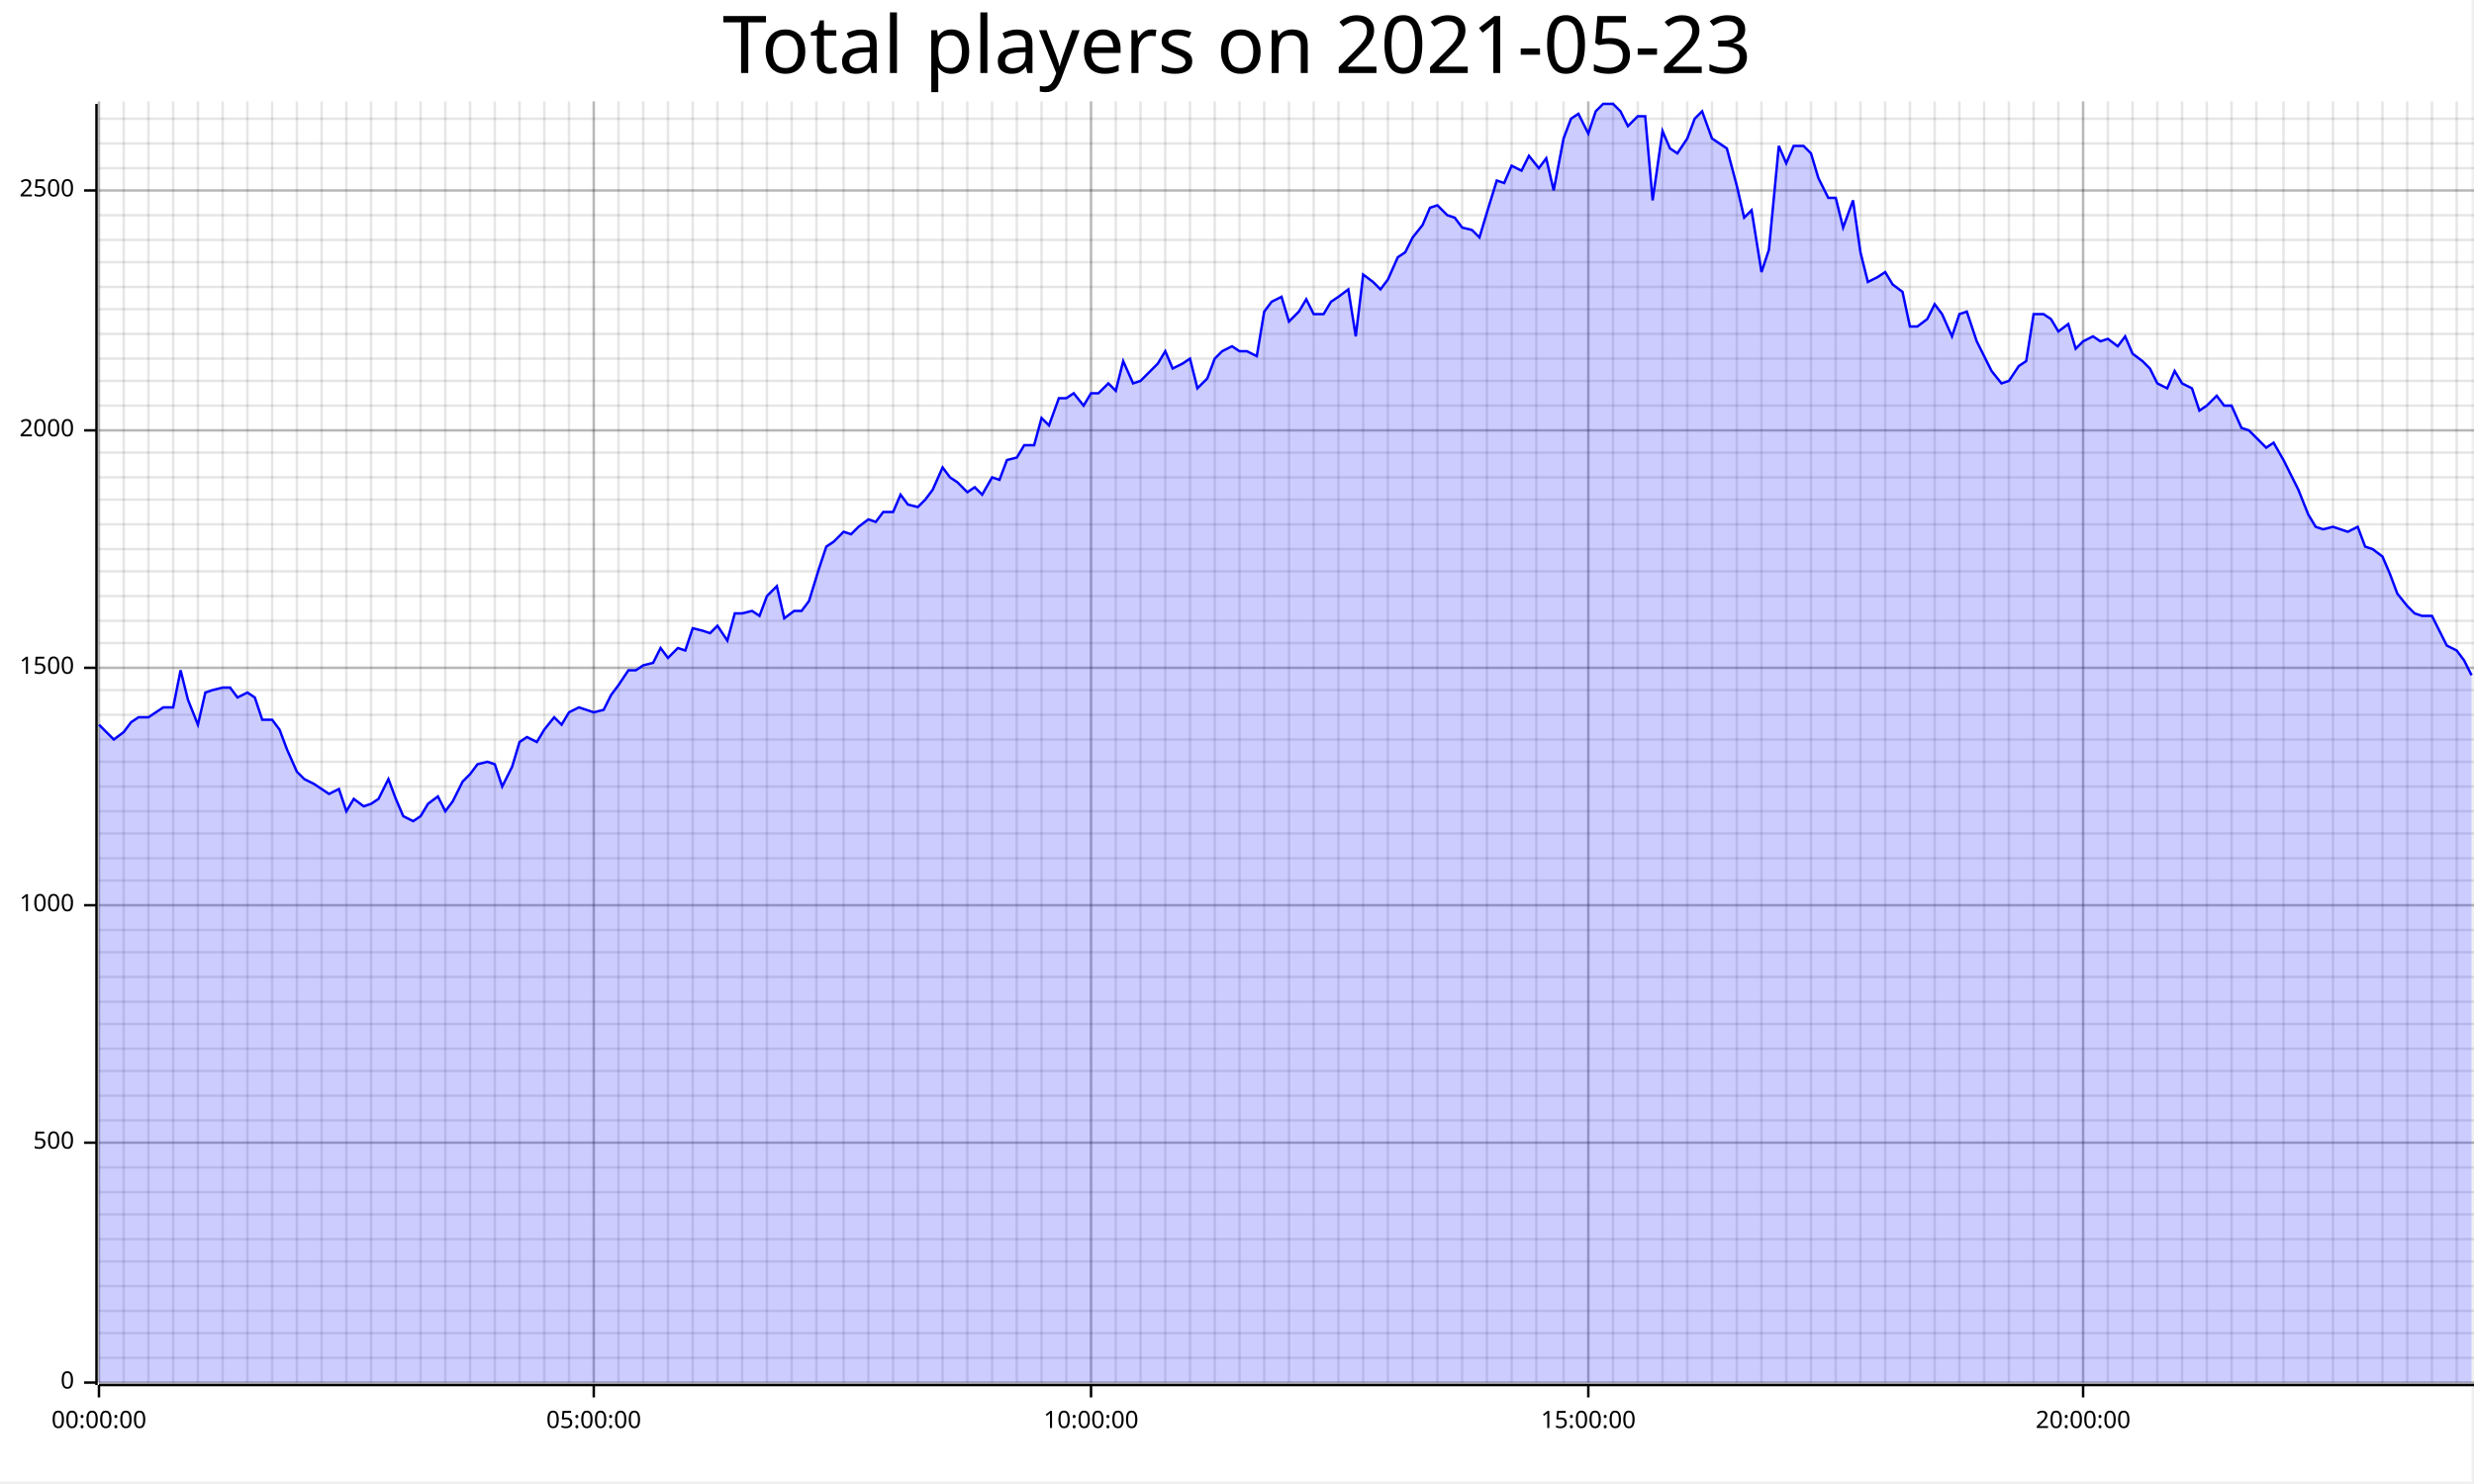
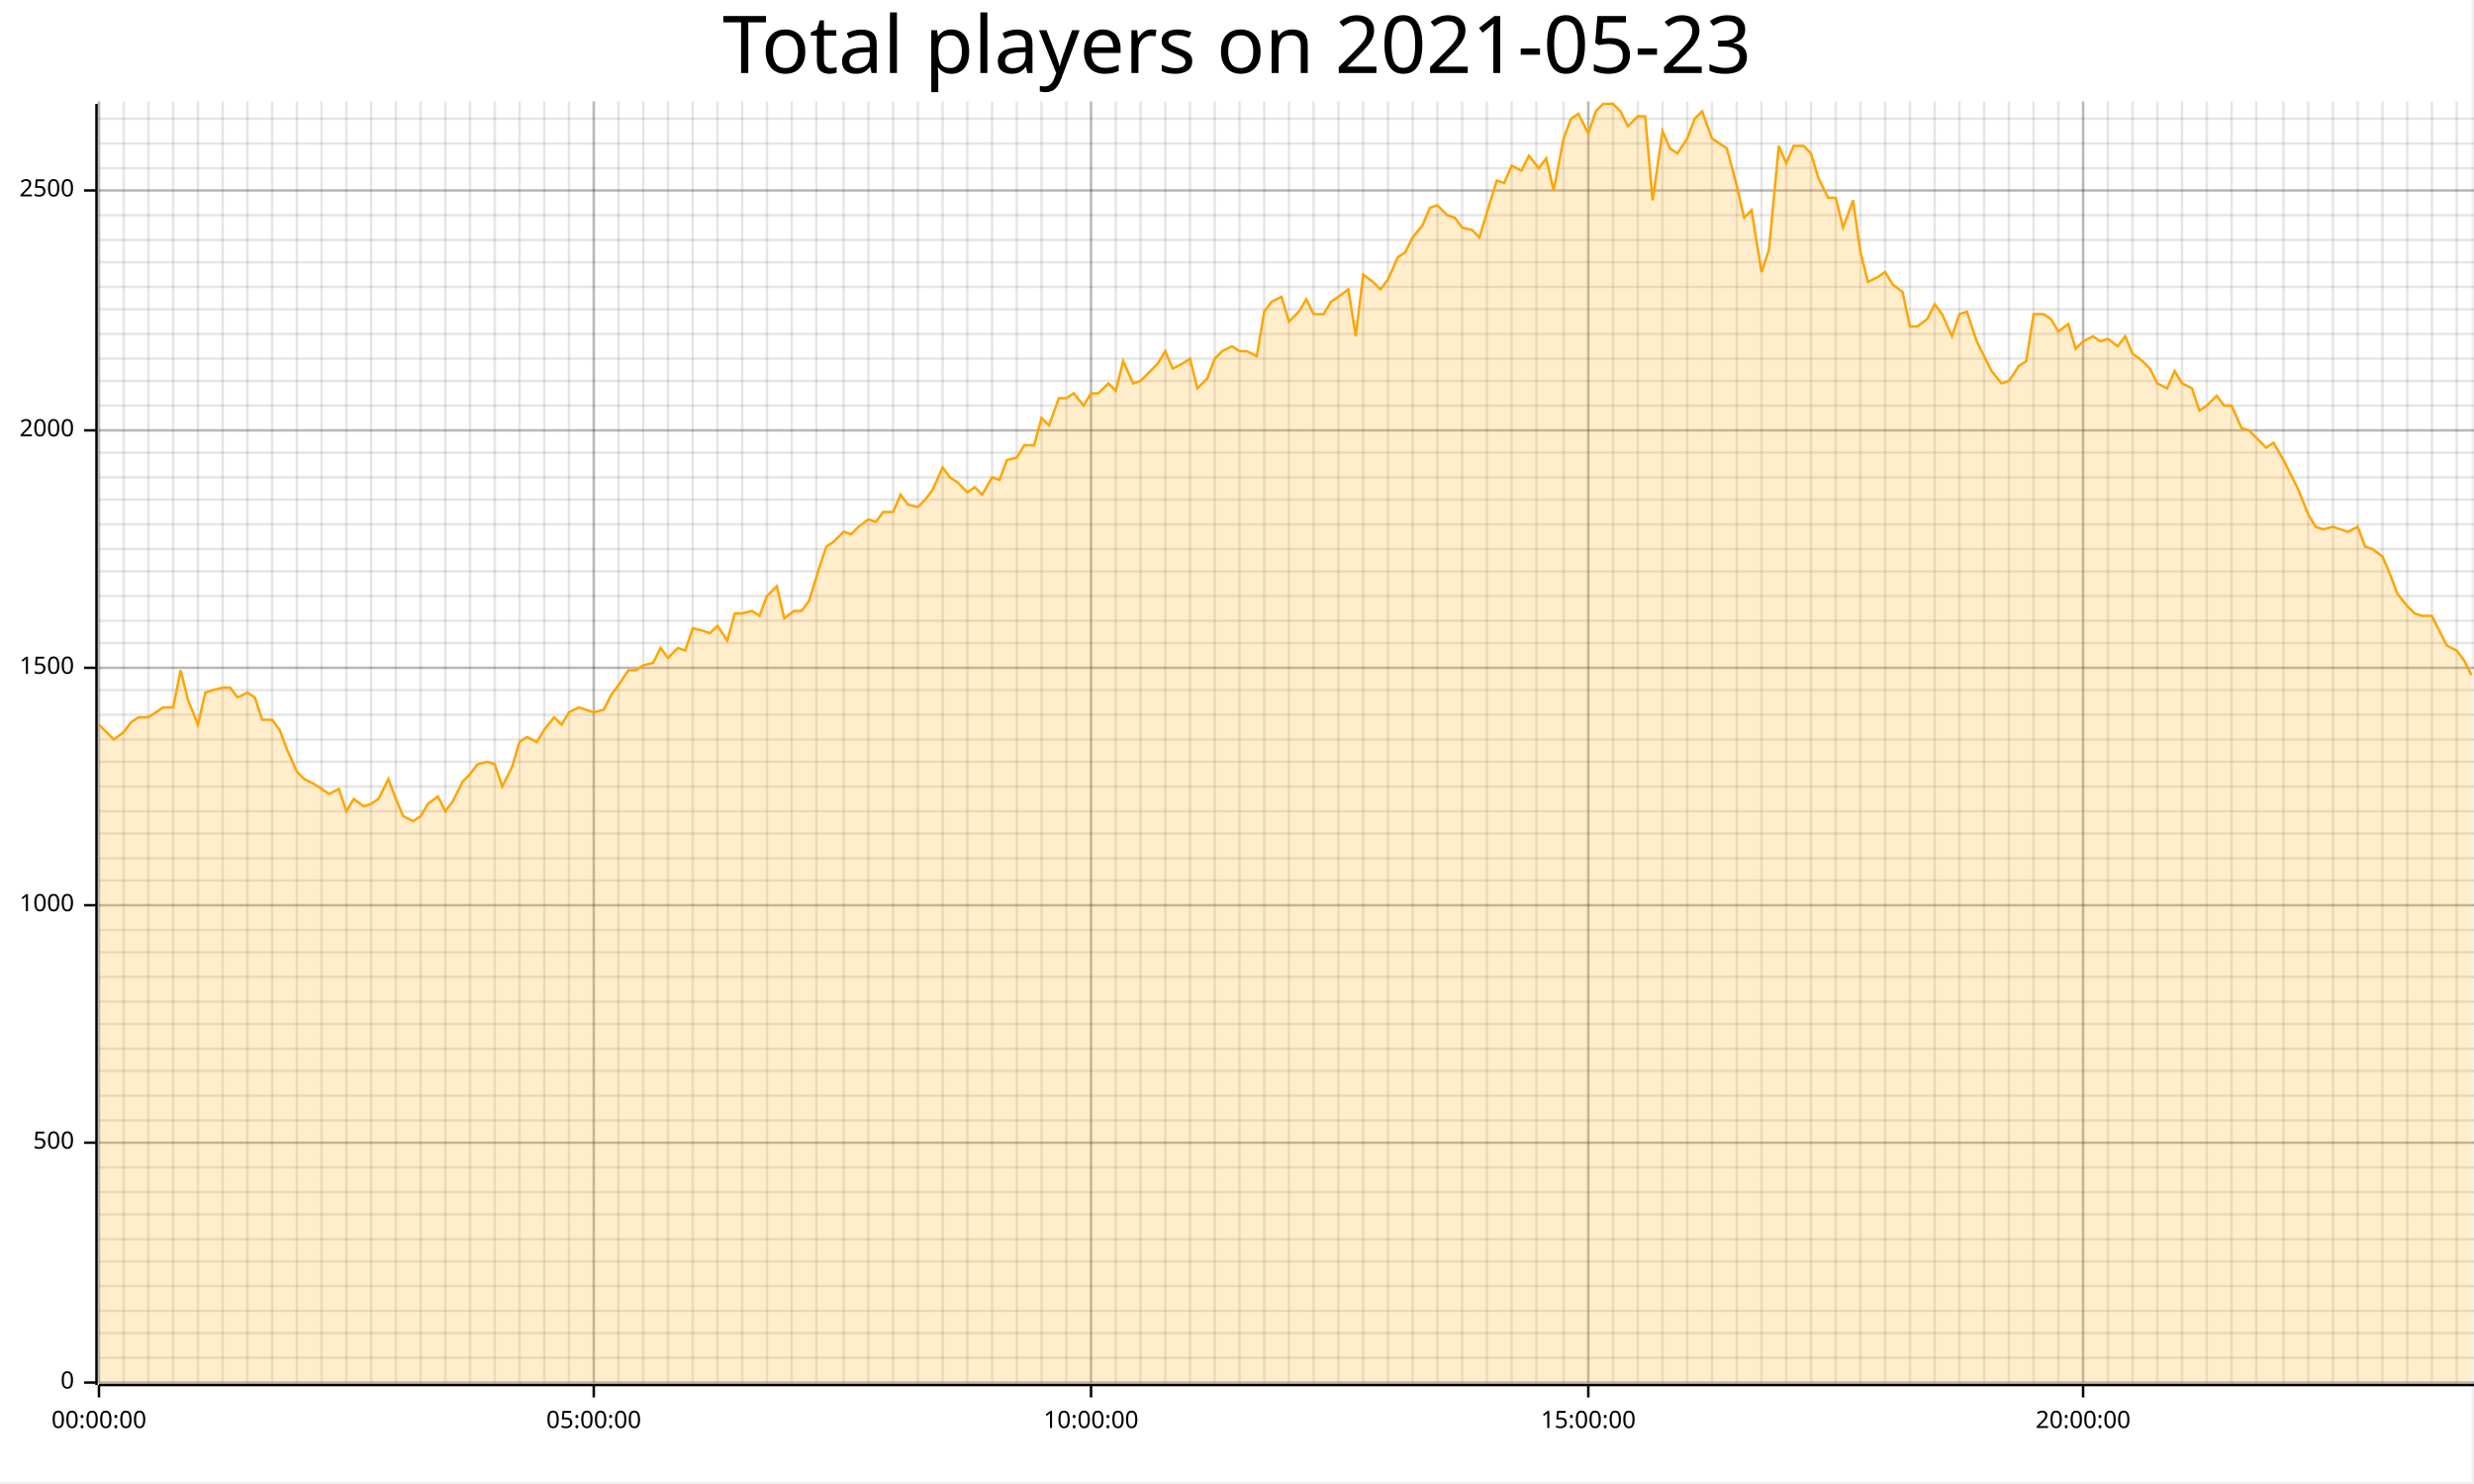
<svg xmlns="http://www.w3.org/2000/svg" width="1000" height="600" viewBox="0 0 1000 600">
  <rect x="0" y="0" width="999" height="599" opacity="1" fill="#FFFFFF" stroke="none" />
  <text x="500" y="5" dy="0.76em" text-anchor="middle" font-family="sans-serif" font-size="32.258" opacity="1" fill="#000000">
Total players on 2021-05-23
</text>
  <line opacity="0.1" stroke="#000000" stroke-width="1" x1="40" y1="559" x2="40" y2="41" />
  <line opacity="0.1" stroke="#000000" stroke-width="1" x1="50" y1="559" x2="50" y2="41" />
  <line opacity="0.1" stroke="#000000" stroke-width="1" x1="60" y1="559" x2="60" y2="41" />
  <line opacity="0.1" stroke="#000000" stroke-width="1" x1="70" y1="559" x2="70" y2="41" />
  <line opacity="0.1" stroke="#000000" stroke-width="1" x1="80" y1="559" x2="80" y2="41" />
  <line opacity="0.1" stroke="#000000" stroke-width="1" x1="90" y1="559" x2="90" y2="41" />
  <line opacity="0.1" stroke="#000000" stroke-width="1" x1="100" y1="559" x2="100" y2="41" />
  <line opacity="0.1" stroke="#000000" stroke-width="1" x1="110" y1="559" x2="110" y2="41" />
  <line opacity="0.1" stroke="#000000" stroke-width="1" x1="120" y1="559" x2="120" y2="41" />
  <line opacity="0.1" stroke="#000000" stroke-width="1" x1="130" y1="559" x2="130" y2="41" />
  <line opacity="0.1" stroke="#000000" stroke-width="1" x1="140" y1="559" x2="140" y2="41" />
  <line opacity="0.1" stroke="#000000" stroke-width="1" x1="150" y1="559" x2="150" y2="41" />
  <line opacity="0.1" stroke="#000000" stroke-width="1" x1="160" y1="559" x2="160" y2="41" />
  <line opacity="0.1" stroke="#000000" stroke-width="1" x1="170" y1="559" x2="170" y2="41" />
  <line opacity="0.1" stroke="#000000" stroke-width="1" x1="180" y1="559" x2="180" y2="41" />
  <line opacity="0.1" stroke="#000000" stroke-width="1" x1="190" y1="559" x2="190" y2="41" />
  <line opacity="0.1" stroke="#000000" stroke-width="1" x1="200" y1="559" x2="200" y2="41" />
  <line opacity="0.1" stroke="#000000" stroke-width="1" x1="210" y1="559" x2="210" y2="41" />
  <line opacity="0.1" stroke="#000000" stroke-width="1" x1="220" y1="559" x2="220" y2="41" />
  <line opacity="0.1" stroke="#000000" stroke-width="1" x1="230" y1="559" x2="230" y2="41" />
  <line opacity="0.1" stroke="#000000" stroke-width="1" x1="240" y1="559" x2="240" y2="41" />
  <line opacity="0.1" stroke="#000000" stroke-width="1" x1="250" y1="559" x2="250" y2="41" />
  <line opacity="0.1" stroke="#000000" stroke-width="1" x1="260" y1="559" x2="260" y2="41" />
  <line opacity="0.1" stroke="#000000" stroke-width="1" x1="270" y1="559" x2="270" y2="41" />
  <line opacity="0.1" stroke="#000000" stroke-width="1" x1="280" y1="559" x2="280" y2="41" />
  <line opacity="0.1" stroke="#000000" stroke-width="1" x1="290" y1="559" x2="290" y2="41" />
  <line opacity="0.1" stroke="#000000" stroke-width="1" x1="300" y1="559" x2="300" y2="41" />
  <line opacity="0.1" stroke="#000000" stroke-width="1" x1="310" y1="559" x2="310" y2="41" />
  <line opacity="0.1" stroke="#000000" stroke-width="1" x1="320" y1="559" x2="320" y2="41" />
  <line opacity="0.1" stroke="#000000" stroke-width="1" x1="330" y1="559" x2="330" y2="41" />
  <line opacity="0.1" stroke="#000000" stroke-width="1" x1="341" y1="559" x2="341" y2="41" />
  <line opacity="0.1" stroke="#000000" stroke-width="1" x1="351" y1="559" x2="351" y2="41" />
  <line opacity="0.1" stroke="#000000" stroke-width="1" x1="361" y1="559" x2="361" y2="41" />
  <line opacity="0.1" stroke="#000000" stroke-width="1" x1="371" y1="559" x2="371" y2="41" />
  <line opacity="0.1" stroke="#000000" stroke-width="1" x1="381" y1="559" x2="381" y2="41" />
  <line opacity="0.1" stroke="#000000" stroke-width="1" x1="391" y1="559" x2="391" y2="41" />
  <line opacity="0.1" stroke="#000000" stroke-width="1" x1="401" y1="559" x2="401" y2="41" />
  <line opacity="0.1" stroke="#000000" stroke-width="1" x1="411" y1="559" x2="411" y2="41" />
  <line opacity="0.1" stroke="#000000" stroke-width="1" x1="421" y1="559" x2="421" y2="41" />
  <line opacity="0.1" stroke="#000000" stroke-width="1" x1="431" y1="559" x2="431" y2="41" />
  <line opacity="0.1" stroke="#000000" stroke-width="1" x1="441" y1="559" x2="441" y2="41" />
  <line opacity="0.1" stroke="#000000" stroke-width="1" x1="451" y1="559" x2="451" y2="41" />
  <line opacity="0.1" stroke="#000000" stroke-width="1" x1="461" y1="559" x2="461" y2="41" />
  <line opacity="0.1" stroke="#000000" stroke-width="1" x1="471" y1="559" x2="471" y2="41" />
  <line opacity="0.1" stroke="#000000" stroke-width="1" x1="481" y1="559" x2="481" y2="41" />
  <line opacity="0.1" stroke="#000000" stroke-width="1" x1="491" y1="559" x2="491" y2="41" />
  <line opacity="0.1" stroke="#000000" stroke-width="1" x1="501" y1="559" x2="501" y2="41" />
  <line opacity="0.1" stroke="#000000" stroke-width="1" x1="511" y1="559" x2="511" y2="41" />
  <line opacity="0.1" stroke="#000000" stroke-width="1" x1="521" y1="559" x2="521" y2="41" />
  <line opacity="0.1" stroke="#000000" stroke-width="1" x1="531" y1="559" x2="531" y2="41" />
  <line opacity="0.1" stroke="#000000" stroke-width="1" x1="541" y1="559" x2="541" y2="41" />
  <line opacity="0.1" stroke="#000000" stroke-width="1" x1="551" y1="559" x2="551" y2="41" />
  <line opacity="0.1" stroke="#000000" stroke-width="1" x1="561" y1="559" x2="561" y2="41" />
  <line opacity="0.1" stroke="#000000" stroke-width="1" x1="571" y1="559" x2="571" y2="41" />
  <line opacity="0.1" stroke="#000000" stroke-width="1" x1="581" y1="559" x2="581" y2="41" />
  <line opacity="0.1" stroke="#000000" stroke-width="1" x1="591" y1="559" x2="591" y2="41" />
  <line opacity="0.1" stroke="#000000" stroke-width="1" x1="601" y1="559" x2="601" y2="41" />
  <line opacity="0.1" stroke="#000000" stroke-width="1" x1="611" y1="559" x2="611" y2="41" />
  <line opacity="0.1" stroke="#000000" stroke-width="1" x1="621" y1="559" x2="621" y2="41" />
  <line opacity="0.1" stroke="#000000" stroke-width="1" x1="632" y1="559" x2="632" y2="41" />
  <line opacity="0.1" stroke="#000000" stroke-width="1" x1="642" y1="559" x2="642" y2="41" />
  <line opacity="0.1" stroke="#000000" stroke-width="1" x1="652" y1="559" x2="652" y2="41" />
  <line opacity="0.1" stroke="#000000" stroke-width="1" x1="662" y1="559" x2="662" y2="41" />
  <line opacity="0.1" stroke="#000000" stroke-width="1" x1="672" y1="559" x2="672" y2="41" />
  <line opacity="0.1" stroke="#000000" stroke-width="1" x1="682" y1="559" x2="682" y2="41" />
  <line opacity="0.1" stroke="#000000" stroke-width="1" x1="692" y1="559" x2="692" y2="41" />
  <line opacity="0.1" stroke="#000000" stroke-width="1" x1="702" y1="559" x2="702" y2="41" />
  <line opacity="0.1" stroke="#000000" stroke-width="1" x1="712" y1="559" x2="712" y2="41" />
  <line opacity="0.1" stroke="#000000" stroke-width="1" x1="722" y1="559" x2="722" y2="41" />
  <line opacity="0.1" stroke="#000000" stroke-width="1" x1="732" y1="559" x2="732" y2="41" />
  <line opacity="0.1" stroke="#000000" stroke-width="1" x1="742" y1="559" x2="742" y2="41" />
  <line opacity="0.1" stroke="#000000" stroke-width="1" x1="752" y1="559" x2="752" y2="41" />
  <line opacity="0.1" stroke="#000000" stroke-width="1" x1="762" y1="559" x2="762" y2="41" />
  <line opacity="0.1" stroke="#000000" stroke-width="1" x1="772" y1="559" x2="772" y2="41" />
  <line opacity="0.1" stroke="#000000" stroke-width="1" x1="782" y1="559" x2="782" y2="41" />
  <line opacity="0.1" stroke="#000000" stroke-width="1" x1="792" y1="559" x2="792" y2="41" />
  <line opacity="0.1" stroke="#000000" stroke-width="1" x1="802" y1="559" x2="802" y2="41" />
  <line opacity="0.1" stroke="#000000" stroke-width="1" x1="812" y1="559" x2="812" y2="41" />
  <line opacity="0.1" stroke="#000000" stroke-width="1" x1="822" y1="559" x2="822" y2="41" />
  <line opacity="0.1" stroke="#000000" stroke-width="1" x1="832" y1="559" x2="832" y2="41" />
  <line opacity="0.1" stroke="#000000" stroke-width="1" x1="842" y1="559" x2="842" y2="41" />
  <line opacity="0.1" stroke="#000000" stroke-width="1" x1="852" y1="559" x2="852" y2="41" />
  <line opacity="0.1" stroke="#000000" stroke-width="1" x1="862" y1="559" x2="862" y2="41" />
  <line opacity="0.1" stroke="#000000" stroke-width="1" x1="872" y1="559" x2="872" y2="41" />
  <line opacity="0.1" stroke="#000000" stroke-width="1" x1="882" y1="559" x2="882" y2="41" />
  <line opacity="0.1" stroke="#000000" stroke-width="1" x1="892" y1="559" x2="892" y2="41" />
  <line opacity="0.1" stroke="#000000" stroke-width="1" x1="902" y1="559" x2="902" y2="41" />
  <line opacity="0.1" stroke="#000000" stroke-width="1" x1="912" y1="559" x2="912" y2="41" />
  <line opacity="0.1" stroke="#000000" stroke-width="1" x1="923" y1="559" x2="923" y2="41" />
  <line opacity="0.1" stroke="#000000" stroke-width="1" x1="933" y1="559" x2="933" y2="41" />
  <line opacity="0.1" stroke="#000000" stroke-width="1" x1="943" y1="559" x2="943" y2="41" />
  <line opacity="0.1" stroke="#000000" stroke-width="1" x1="953" y1="559" x2="953" y2="41" />
  <line opacity="0.1" stroke="#000000" stroke-width="1" x1="963" y1="559" x2="963" y2="41" />
  <line opacity="0.1" stroke="#000000" stroke-width="1" x1="973" y1="559" x2="973" y2="41" />
  <line opacity="0.1" stroke="#000000" stroke-width="1" x1="983" y1="559" x2="983" y2="41" />
  <line opacity="0.1" stroke="#000000" stroke-width="1" x1="993" y1="559" x2="993" y2="41" />
  <line opacity="0.1" stroke="#000000" stroke-width="1" x1="40" y1="559" x2="1000" y2="559" />
  <line opacity="0.1" stroke="#000000" stroke-width="1" x1="40" y1="549" x2="1000" y2="549" />
  <line opacity="0.1" stroke="#000000" stroke-width="1" x1="40" y1="539" x2="1000" y2="539" />
  <line opacity="0.1" stroke="#000000" stroke-width="1" x1="40" y1="530" x2="1000" y2="530" />
  <line opacity="0.1" stroke="#000000" stroke-width="1" x1="40" y1="520" x2="1000" y2="520" />
  <line opacity="0.1" stroke="#000000" stroke-width="1" x1="40" y1="510" x2="1000" y2="510" />
  <line opacity="0.1" stroke="#000000" stroke-width="1" x1="40" y1="501" x2="1000" y2="501" />
  <line opacity="0.1" stroke="#000000" stroke-width="1" x1="40" y1="491" x2="1000" y2="491" />
  <line opacity="0.1" stroke="#000000" stroke-width="1" x1="40" y1="482" x2="1000" y2="482" />
  <line opacity="0.1" stroke="#000000" stroke-width="1" x1="40" y1="472" x2="1000" y2="472" />
  <line opacity="0.1" stroke="#000000" stroke-width="1" x1="40" y1="462" x2="1000" y2="462" />
  <line opacity="0.1" stroke="#000000" stroke-width="1" x1="40" y1="453" x2="1000" y2="453" />
  <line opacity="0.1" stroke="#000000" stroke-width="1" x1="40" y1="443" x2="1000" y2="443" />
  <line opacity="0.1" stroke="#000000" stroke-width="1" x1="40" y1="433" x2="1000" y2="433" />
  <line opacity="0.1" stroke="#000000" stroke-width="1" x1="40" y1="424" x2="1000" y2="424" />
  <line opacity="0.1" stroke="#000000" stroke-width="1" x1="40" y1="414" x2="1000" y2="414" />
  <line opacity="0.1" stroke="#000000" stroke-width="1" x1="40" y1="405" x2="1000" y2="405" />
  <line opacity="0.1" stroke="#000000" stroke-width="1" x1="40" y1="395" x2="1000" y2="395" />
  <line opacity="0.1" stroke="#000000" stroke-width="1" x1="40" y1="385" x2="1000" y2="385" />
  <line opacity="0.1" stroke="#000000" stroke-width="1" x1="40" y1="376" x2="1000" y2="376" />
  <line opacity="0.1" stroke="#000000" stroke-width="1" x1="40" y1="366" x2="1000" y2="366" />
  <line opacity="0.1" stroke="#000000" stroke-width="1" x1="40" y1="356" x2="1000" y2="356" />
  <line opacity="0.1" stroke="#000000" stroke-width="1" x1="40" y1="347" x2="1000" y2="347" />
  <line opacity="0.1" stroke="#000000" stroke-width="1" x1="40" y1="337" x2="1000" y2="337" />
  <line opacity="0.1" stroke="#000000" stroke-width="1" x1="40" y1="328" x2="1000" y2="328" />
  <line opacity="0.1" stroke="#000000" stroke-width="1" x1="40" y1="318" x2="1000" y2="318" />
  <line opacity="0.1" stroke="#000000" stroke-width="1" x1="40" y1="308" x2="1000" y2="308" />
  <line opacity="0.1" stroke="#000000" stroke-width="1" x1="40" y1="299" x2="1000" y2="299" />
  <line opacity="0.1" stroke="#000000" stroke-width="1" x1="40" y1="289" x2="1000" y2="289" />
  <line opacity="0.1" stroke="#000000" stroke-width="1" x1="40" y1="279" x2="1000" y2="279" />
  <line opacity="0.1" stroke="#000000" stroke-width="1" x1="40" y1="270" x2="1000" y2="270" />
  <line opacity="0.1" stroke="#000000" stroke-width="1" x1="40" y1="260" x2="1000" y2="260" />
  <line opacity="0.1" stroke="#000000" stroke-width="1" x1="40" y1="251" x2="1000" y2="251" />
  <line opacity="0.1" stroke="#000000" stroke-width="1" x1="40" y1="241" x2="1000" y2="241" />
  <line opacity="0.1" stroke="#000000" stroke-width="1" x1="40" y1="231" x2="1000" y2="231" />
  <line opacity="0.1" stroke="#000000" stroke-width="1" x1="40" y1="222" x2="1000" y2="222" />
  <line opacity="0.1" stroke="#000000" stroke-width="1" x1="40" y1="212" x2="1000" y2="212" />
  <line opacity="0.1" stroke="#000000" stroke-width="1" x1="40" y1="202" x2="1000" y2="202" />
  <line opacity="0.1" stroke="#000000" stroke-width="1" x1="40" y1="193" x2="1000" y2="193" />
  <line opacity="0.1" stroke="#000000" stroke-width="1" x1="40" y1="183" x2="1000" y2="183" />
  <line opacity="0.1" stroke="#000000" stroke-width="1" x1="40" y1="174" x2="1000" y2="174" />
  <line opacity="0.1" stroke="#000000" stroke-width="1" x1="40" y1="164" x2="1000" y2="164" />
  <line opacity="0.1" stroke="#000000" stroke-width="1" x1="40" y1="154" x2="1000" y2="154" />
  <line opacity="0.1" stroke="#000000" stroke-width="1" x1="40" y1="145" x2="1000" y2="145" />
  <line opacity="0.1" stroke="#000000" stroke-width="1" x1="40" y1="135" x2="1000" y2="135" />
  <line opacity="0.1" stroke="#000000" stroke-width="1" x1="40" y1="125" x2="1000" y2="125" />
  <line opacity="0.1" stroke="#000000" stroke-width="1" x1="40" y1="116" x2="1000" y2="116" />
  <line opacity="0.1" stroke="#000000" stroke-width="1" x1="40" y1="106" x2="1000" y2="106" />
  <line opacity="0.1" stroke="#000000" stroke-width="1" x1="40" y1="97" x2="1000" y2="97" />
  <line opacity="0.1" stroke="#000000" stroke-width="1" x1="40" y1="87" x2="1000" y2="87" />
  <line opacity="0.1" stroke="#000000" stroke-width="1" x1="40" y1="77" x2="1000" y2="77" />
  <line opacity="0.1" stroke="#000000" stroke-width="1" x1="40" y1="68" x2="1000" y2="68" />
  <line opacity="0.1" stroke="#000000" stroke-width="1" x1="40" y1="58" x2="1000" y2="58" />
  <line opacity="0.1" stroke="#000000" stroke-width="1" x1="40" y1="48" x2="1000" y2="48" />
  <line opacity="0.2" stroke="#000000" stroke-width="1" x1="40" y1="559" x2="40" y2="41" />
  <line opacity="0.2" stroke="#000000" stroke-width="1" x1="240" y1="559" x2="240" y2="41" />
  <line opacity="0.2" stroke="#000000" stroke-width="1" x1="441" y1="559" x2="441" y2="41" />
  <line opacity="0.2" stroke="#000000" stroke-width="1" x1="642" y1="559" x2="642" y2="41" />
  <line opacity="0.2" stroke="#000000" stroke-width="1" x1="842" y1="559" x2="842" y2="41" />
  <line opacity="0.2" stroke="#000000" stroke-width="1" x1="40" y1="559" x2="1000" y2="559" />
  <line opacity="0.2" stroke="#000000" stroke-width="1" x1="40" y1="462" x2="1000" y2="462" />
  <line opacity="0.2" stroke="#000000" stroke-width="1" x1="40" y1="366" x2="1000" y2="366" />
  <line opacity="0.2" stroke="#000000" stroke-width="1" x1="40" y1="270" x2="1000" y2="270" />
  <line opacity="0.2" stroke="#000000" stroke-width="1" x1="40" y1="174" x2="1000" y2="174" />
  <line opacity="0.2" stroke="#000000" stroke-width="1" x1="40" y1="77" x2="1000" y2="77" />
  <polyline fill="none" opacity="1" stroke="#000000" stroke-width="1" points="39,42 39,560 " />
  <text x="30" y="559" dy="0.5ex" text-anchor="end" font-family="sans-serif" font-size="9.677" opacity="1" fill="#000000">
0
</text>
  <polyline fill="none" opacity="1" stroke="#000000" stroke-width="1" points="34,559 39,559 " />
  <text x="30" y="462" dy="0.5ex" text-anchor="end" font-family="sans-serif" font-size="9.677" opacity="1" fill="#000000">
500
</text>
  <polyline fill="none" opacity="1" stroke="#000000" stroke-width="1" points="34,462 39,462 " />
  <text x="30" y="366" dy="0.5ex" text-anchor="end" font-family="sans-serif" font-size="9.677" opacity="1" fill="#000000">
1000
</text>
  <polyline fill="none" opacity="1" stroke="#000000" stroke-width="1" points="34,366 39,366 " />
  <text x="30" y="270" dy="0.5ex" text-anchor="end" font-family="sans-serif" font-size="9.677" opacity="1" fill="#000000">
1500
</text>
  <polyline fill="none" opacity="1" stroke="#000000" stroke-width="1" points="34,270 39,270 " />
  <text x="30" y="174" dy="0.5ex" text-anchor="end" font-family="sans-serif" font-size="9.677" opacity="1" fill="#000000">
2000
</text>
  <polyline fill="none" opacity="1" stroke="#000000" stroke-width="1" points="34,174 39,174 " />
  <text x="30" y="77" dy="0.5ex" text-anchor="end" font-family="sans-serif" font-size="9.677" opacity="1" fill="#000000">
2500
</text>
  <polyline fill="none" opacity="1" stroke="#000000" stroke-width="1" points="34,77 39,77 " />
  <polyline fill="none" opacity="1" stroke="#000000" stroke-width="1" points="40,560 1000,560 " />
  <text x="40" y="570" dy="0.76em" text-anchor="middle" font-family="sans-serif" font-size="9.677" opacity="1" fill="#000000">
00:00:00
</text>
  <polyline fill="none" opacity="1" stroke="#000000" stroke-width="1" points="40,560 40,565 " />
  <text x="240" y="570" dy="0.76em" text-anchor="middle" font-family="sans-serif" font-size="9.677" opacity="1" fill="#000000">
05:00:00
</text>
  <polyline fill="none" opacity="1" stroke="#000000" stroke-width="1" points="240,560 240,565 " />
  <text x="441" y="570" dy="0.76em" text-anchor="middle" font-family="sans-serif" font-size="9.677" opacity="1" fill="#000000">
10:00:00
</text>
  <polyline fill="none" opacity="1" stroke="#000000" stroke-width="1" points="441,560 441,565 " />
  <text x="642" y="570" dy="0.76em" text-anchor="middle" font-family="sans-serif" font-size="9.677" opacity="1" fill="#000000">
15:00:00
</text>
  <polyline fill="none" opacity="1" stroke="#000000" stroke-width="1" points="642,560 642,565 " />
  <text x="842" y="570" dy="0.76em" text-anchor="middle" font-family="sans-serif" font-size="9.677" opacity="1" fill="#000000">
20:00:00
</text>
  <polyline fill="none" opacity="1" stroke="#000000" stroke-width="1" points="842,560 842,565 " />
-   <polygon opacity="0.2" fill="#0000FF" points="40,293 43,296 46,299 50,296 53,292 56,290 60,290 63,288 66,286 70,286 73,271 76,283 80,293 83,280 86,279 90,278 93,278 96,282 100,280 103,282 106,291 110,291 113,295 116,303 120,312 123,315 127,317 130,319 133,321 137,319 140,328 143,323 147,326 150,325 153,323 157,315 160,323 163,330 167,332 170,330 173,325 177,322 180,328 183,324 187,316 190,313 193,309 197,308 200,309 203,318 207,310 210,300 213,298 217,300 220,295 224,290 227,293 230,288 234,286 237,287 240,288 244,287 247,281 250,277 254,271 257,271 260,269 264,268 267,262 270,266 274,262 277,263 280,254 284,255 287,256 290,253 294,259 297,248 300,248 304,247 307,249 310,241 314,237 317,250 321,247 324,247 327,243 331,230 334,221 337,219 341,215 344,216 347,213 351,210 354,211 357,207 361,207 364,200 367,204 371,205 374,202 377,198 381,189 384,193 387,195 391,199 394,197 397,200 401,193 404,194 407,186 411,185 414,180 418,180 421,169 424,172 428,161 431,161 434,159 438,164 441,159 444,159 448,155 451,158 454,146 458,155 461,154 464,151 468,147 471,142 474,149 478,147 481,145 484,157 488,153 491,145 494,142 498,140 501,142 504,142 508,144 511,126 514,122 518,120 521,130 525,126 528,121 531,127 535,127 538,122 541,120 545,117 548,136 551,111 555,114 558,117 561,113 565,104 568,102 571,96 575,91 578,84 581,83 585,87 588,88 591,92 595,93 598,96 601,86 605,73 608,74 611,67 615,69 618,63 622,68 625,64 628,77 632,56 635,48 638,46 642,54 645,45 648,42 652,42 655,45 658,51 662,47 665,47 668,81 672,53 675,60 678,62 682,56 685,48 688,45 692,56 695,58 698,60 702,75 705,88 708,85 712,110 715,101 719,59 722,66 725,59 729,59 732,62 735,72 739,80 742,80 745,92 749,81 752,102 755,114 759,112 762,110 765,115 769,118 772,132 775,132 779,129 782,123 785,127 789,136 792,127 795,126 799,138 802,144 805,150 809,155 812,154 816,148 819,146 822,127 826,127 829,129 832,134 836,131 839,141 842,138 846,136 849,138 852,137 856,140 859,136 862,143 866,146 869,149 872,155 876,157 879,150 882,155 886,157 889,166 892,164 896,160 899,164 902,164 906,173 909,174 913,178 916,181 919,179 923,186 926,192 929,198 933,208 936,213 939,214 943,213 946,214 949,215 953,213 956,221 959,222 963,225 966,232 969,240 973,245 976,248 979,249 983,249 986,255 989,261 993,263 996,267 999,273 999,559 40,559 " />
-   <polyline fill="none" opacity="1" stroke="#0000FF" stroke-width="1" points="40,293 43,296 46,299 50,296 53,292 56,290 60,290 63,288 66,286 70,286 73,271 76,283 80,293 83,280 86,279 90,278 93,278 96,282 100,280 103,282 106,291 110,291 113,295 116,303 120,312 123,315 127,317 130,319 133,321 137,319 140,328 143,323 147,326 150,325 153,323 157,315 160,323 163,330 167,332 170,330 173,325 177,322 180,328 183,324 187,316 190,313 193,309 197,308 200,309 203,318 207,310 210,300 213,298 217,300 220,295 224,290 227,293 230,288 234,286 237,287 240,288 244,287 247,281 250,277 254,271 257,271 260,269 264,268 267,262 270,266 274,262 277,263 280,254 284,255 287,256 290,253 294,259 297,248 300,248 304,247 307,249 310,241 314,237 317,250 321,247 324,247 327,243 331,230 334,221 337,219 341,215 344,216 347,213 351,210 354,211 357,207 361,207 364,200 367,204 371,205 374,202 377,198 381,189 384,193 387,195 391,199 394,197 397,200 401,193 404,194 407,186 411,185 414,180 418,180 421,169 424,172 428,161 431,161 434,159 438,164 441,159 444,159 448,155 451,158 454,146 458,155 461,154 464,151 468,147 471,142 474,149 478,147 481,145 484,157 488,153 491,145 494,142 498,140 501,142 504,142 508,144 511,126 514,122 518,120 521,130 525,126 528,121 531,127 535,127 538,122 541,120 545,117 548,136 551,111 555,114 558,117 561,113 565,104 568,102 571,96 575,91 578,84 581,83 585,87 588,88 591,92 595,93 598,96 601,86 605,73 608,74 611,67 615,69 618,63 622,68 625,64 628,77 632,56 635,48 638,46 642,54 645,45 648,42 652,42 655,45 658,51 662,47 665,47 668,81 672,53 675,60 678,62 682,56 685,48 688,45 692,56 695,58 698,60 702,75 705,88 708,85 712,110 715,101 719,59 722,66 725,59 729,59 732,62 735,72 739,80 742,80 745,92 749,81 752,102 755,114 759,112 762,110 765,115 769,118 772,132 775,132 779,129 782,123 785,127 789,136 792,127 795,126 799,138 802,144 805,150 809,155 812,154 816,148 819,146 822,127 826,127 829,129 832,134 836,131 839,141 842,138 846,136 849,138 852,137 856,140 859,136 862,143 866,146 869,149 872,155 876,157 879,150 882,155 886,157 889,166 892,164 896,160 899,164 902,164 906,173 909,174 913,178 916,181 919,179 923,186 926,192 929,198 933,208 936,213 939,214 943,213 946,214 949,215 953,213 956,221 959,222 963,225 966,232 969,240 973,245 976,248 979,249 983,249 986,255 989,261 993,263 996,267 999,273 " />
+   <polygon opacity="0.2" fill="#FFA500" points="40,293 43,296 46,299 50,296 53,292 56,290 60,290 63,288 66,286 70,286 73,271 76,283 80,293 83,280 86,279 90,278 93,278 96,282 100,280 103,282 106,291 110,291 113,295 116,303 120,312 123,315 127,317 130,319 133,321 137,319 140,328 143,323 147,326 150,325 153,323 157,315 160,323 163,330 167,332 170,330 173,325 177,322 180,328 183,324 187,316 190,313 193,309 197,308 200,309 203,318 207,310 210,300 213,298 217,300 220,295 224,290 227,293 230,288 234,286 237,287 240,288 244,287 247,281 250,277 254,271 257,271 260,269 264,268 267,262 270,266 274,262 277,263 280,254 284,255 287,256 290,253 294,259 297,248 300,248 304,247 307,249 310,241 314,237 317,250 321,247 324,247 327,243 331,230 334,221 337,219 341,215 344,216 347,213 351,210 354,211 357,207 361,207 364,200 367,204 371,205 374,202 377,198 381,189 384,193 387,195 391,199 394,197 397,200 401,193 404,194 407,186 411,185 414,180 418,180 421,169 424,172 428,161 431,161 434,159 438,164 441,159 444,159 448,155 451,158 454,146 458,155 461,154 464,151 468,147 471,142 474,149 478,147 481,145 484,157 488,153 491,145 494,142 498,140 501,142 504,142 508,144 511,126 514,122 518,120 521,130 525,126 528,121 531,127 535,127 538,122 541,120 545,117 548,136 551,111 555,114 558,117 561,113 565,104 568,102 571,96 575,91 578,84 581,83 585,87 588,88 591,92 595,93 598,96 601,86 605,73 608,74 611,67 615,69 618,63 622,68 625,64 628,77 632,56 635,48 638,46 642,54 645,45 648,42 652,42 655,45 658,51 662,47 665,47 668,81 672,53 675,60 678,62 682,56 685,48 688,45 692,56 695,58 698,60 702,75 705,88 708,85 712,110 715,101 719,59 722,66 725,59 729,59 732,62 735,72 739,80 742,80 745,92 749,81 752,102 755,114 759,112 762,110 765,115 769,118 772,132 775,132 779,129 782,123 785,127 789,136 792,127 795,126 799,138 802,144 805,150 809,155 812,154 816,148 819,146 822,127 826,127 829,129 832,134 836,131 839,141 842,138 846,136 849,138 852,137 856,140 859,136 862,143 866,146 869,149 872,155 876,157 879,150 882,155 886,157 889,166 892,164 896,160 899,164 902,164 906,173 909,174 913,178 916,181 919,179 923,186 926,192 929,198 933,208 936,213 939,214 943,213 946,214 949,215 953,213 956,221 959,222 963,225 966,232 969,240 973,245 976,248 979,249 983,249 986,255 989,261 993,263 996,267 999,273 999,559 40,559 " />
+   <polyline fill="none" opacity="1" stroke="#FFA500" stroke-width="1" points="40,293 43,296 46,299 50,296 53,292 56,290 60,290 63,288 66,286 70,286 73,271 76,283 80,293 83,280 86,279 90,278 93,278 96,282 100,280 103,282 106,291 110,291 113,295 116,303 120,312 123,315 127,317 130,319 133,321 137,319 140,328 143,323 147,326 150,325 153,323 157,315 160,323 163,330 167,332 170,330 173,325 177,322 180,328 183,324 187,316 190,313 193,309 197,308 200,309 203,318 207,310 210,300 213,298 217,300 220,295 224,290 227,293 230,288 234,286 237,287 240,288 244,287 247,281 250,277 254,271 257,271 260,269 264,268 267,262 270,266 274,262 277,263 280,254 284,255 287,256 290,253 294,259 297,248 300,248 304,247 307,249 310,241 314,237 317,250 321,247 324,247 327,243 331,230 334,221 337,219 341,215 344,216 347,213 351,210 354,211 357,207 361,207 364,200 367,204 371,205 374,202 377,198 381,189 384,193 387,195 391,199 394,197 397,200 401,193 404,194 407,186 411,185 414,180 418,180 421,169 424,172 428,161 431,161 434,159 438,164 441,159 444,159 448,155 451,158 454,146 458,155 461,154 464,151 468,147 471,142 474,149 478,147 481,145 484,157 488,153 491,145 494,142 498,140 501,142 504,142 508,144 511,126 514,122 518,120 521,130 525,126 528,121 531,127 535,127 538,122 541,120 545,117 548,136 551,111 555,114 558,117 561,113 565,104 568,102 571,96 575,91 578,84 581,83 585,87 588,88 591,92 595,93 598,96 601,86 605,73 608,74 611,67 615,69 618,63 622,68 625,64 628,77 632,56 635,48 638,46 642,54 645,45 648,42 652,42 655,45 658,51 662,47 665,47 668,81 672,53 675,60 678,62 682,56 685,48 688,45 692,56 695,58 698,60 702,75 705,88 708,85 712,110 715,101 719,59 722,66 725,59 729,59 732,62 735,72 739,80 742,80 745,92 749,81 752,102 755,114 759,112 762,110 765,115 769,118 772,132 775,132 779,129 782,123 785,127 789,136 792,127 795,126 799,138 802,144 805,150 809,155 812,154 816,148 819,146 822,127 826,127 829,129 832,134 836,131 839,141 842,138 846,136 849,138 852,137 856,140 859,136 862,143 866,146 869,149 872,155 876,157 879,150 882,155 886,157 889,166 892,164 896,160 899,164 902,164 906,173 909,174 913,178 916,181 919,179 923,186 926,192 929,198 933,208 936,213 939,214 943,213 946,214 949,215 953,213 956,221 959,222 963,225 966,232 969,240 973,245 976,248 979,249 983,249 986,255 989,261 993,263 996,267 999,273 " />
</svg>
